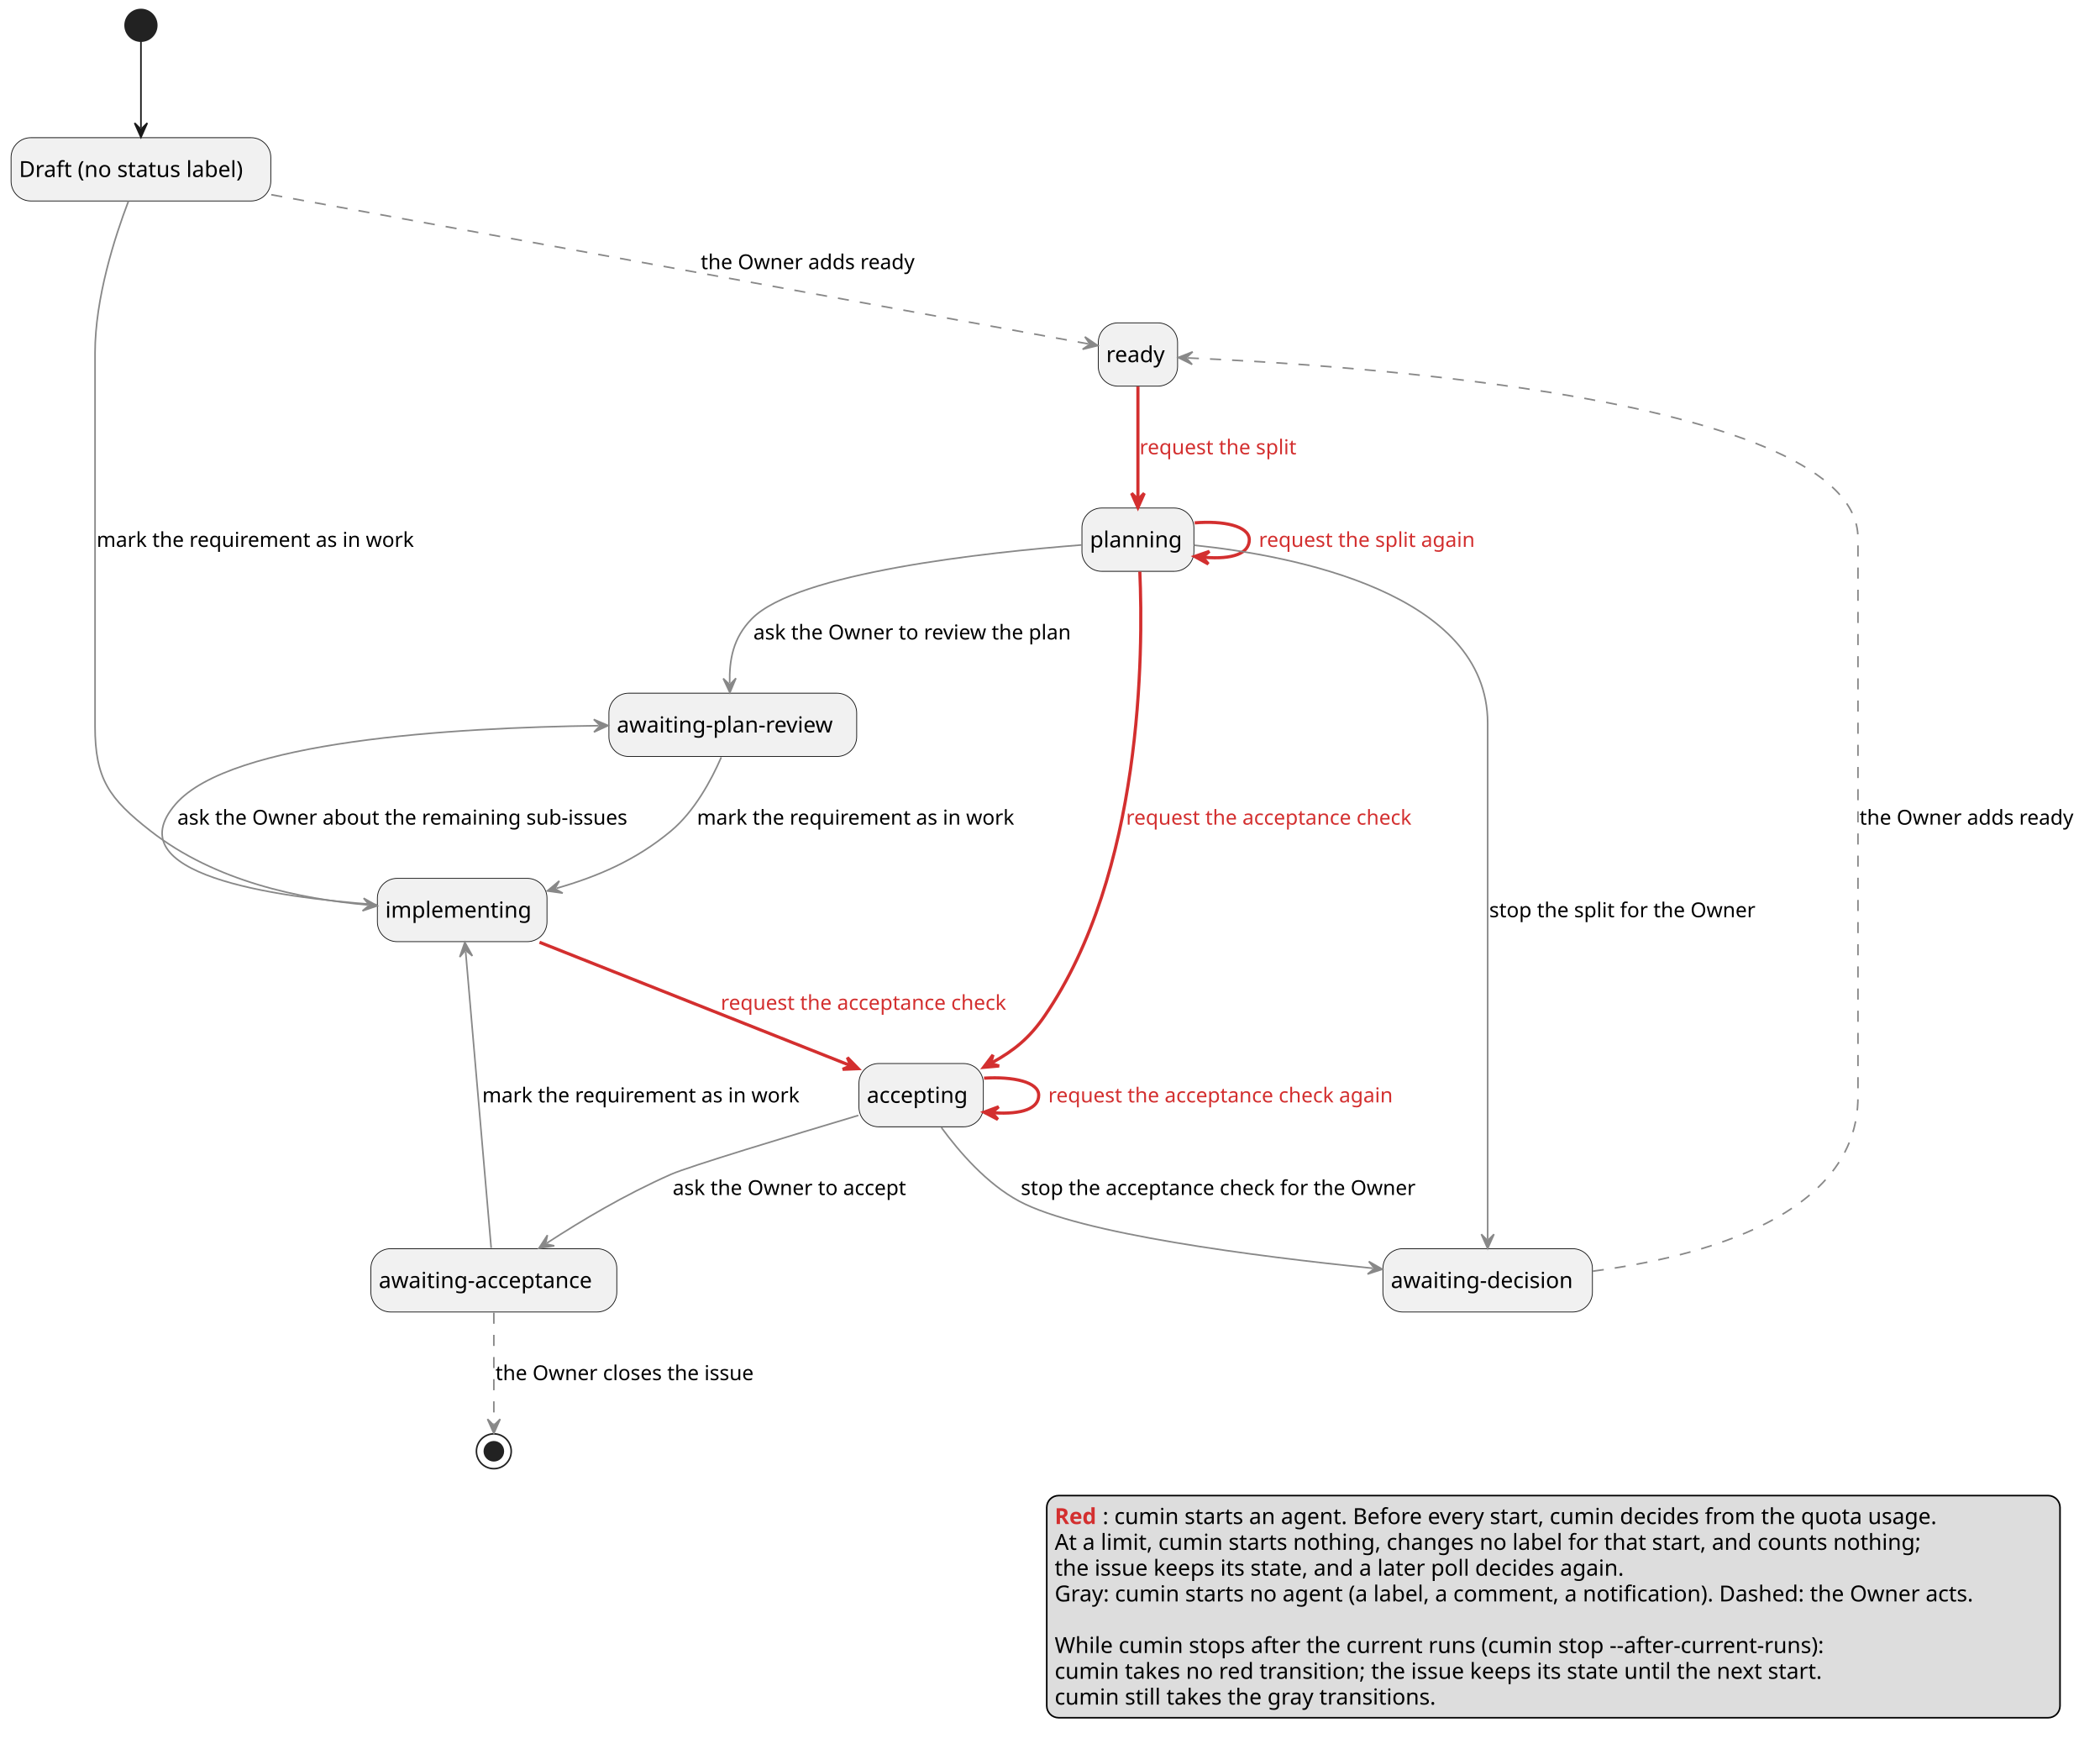
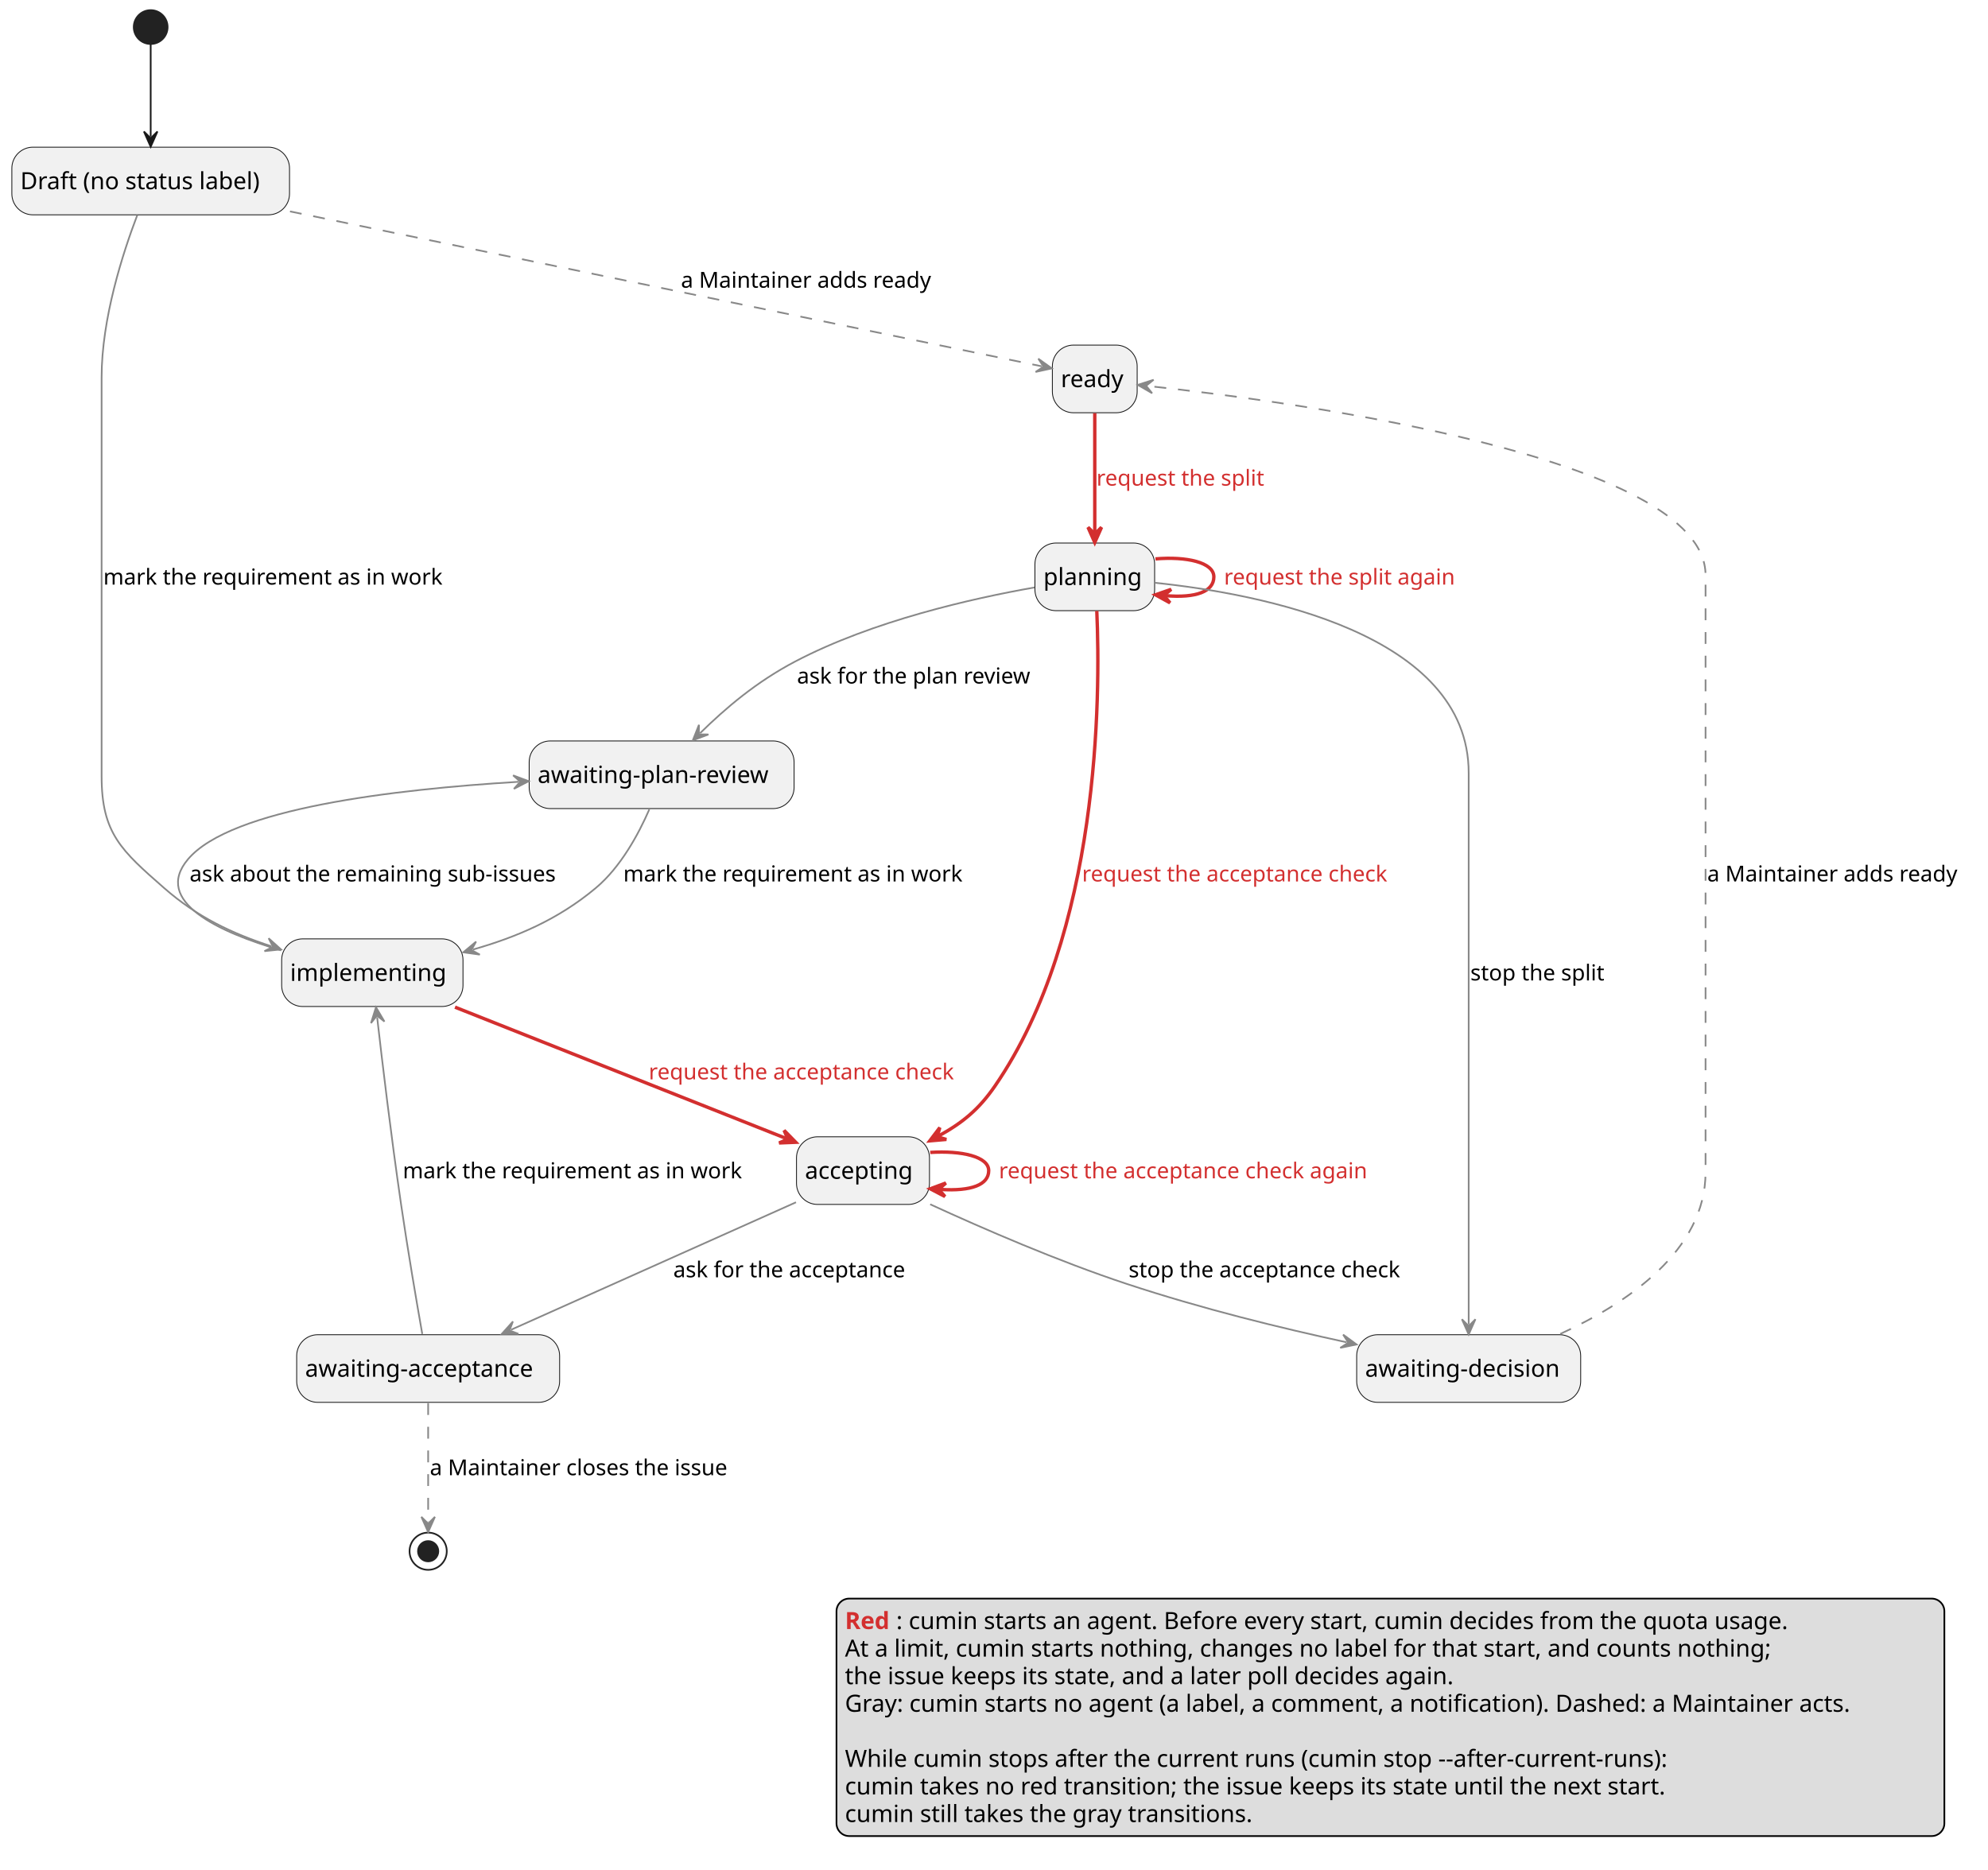
- <svg xmlns="http://www.w3.org/2000/svg" contentStyleType="text/css" data-diagram-type="STATE" height="1105px" preserveAspectRatio="none" style="width:1327px;height:1105px;background:#FFFFFF;" version="1.1" viewBox="0 0 1327 1105" width="1327px" zoomAndPan="magnify">
+ <svg xmlns="http://www.w3.org/2000/svg" contentStyleType="text/css" data-diagram-type="STATE" height="1105px" preserveAspectRatio="none" style="width:1175px;height:1105px;background:#FFFFFF;" version="1.1" viewBox="0 0 1175 1105" width="1175px" zoomAndPan="magnify">
  <defs />
  <g>
    <rect fill="#F1F1F1" height="40" rx="12.5" ry="12.5" style="stroke:#181818;stroke-width:0.5;" width="164.123" x="7" y="87" />
    <text fill="#000000" font-family="sans-serif" font-size="14" lengthAdjust="spacing" textLength="154.123" x="12" y="111.847">Draft (no status label)</text>
-     <rect fill="#F1F1F1" height="40" rx="12.5" ry="12.5" style="stroke:#181818;stroke-width:0.5;" width="50.12" x="694" y="204" />
-     <text fill="#000000" font-family="sans-serif" font-size="14" lengthAdjust="spacing" textLength="40.12" x="699" y="228.847">ready</text>
-     <rect fill="#F1F1F1" height="40" rx="12.5" ry="12.5" style="stroke:#181818;stroke-width:0.5;" width="70.751" x="683.69" y="321" />
-     <text fill="#000000" font-family="sans-serif" font-size="14" lengthAdjust="spacing" textLength="60.751" x="688.69" y="345.847">planning</text>
-     <rect fill="#F1F1F1" height="40" rx="12.5" ry="12.5" style="stroke:#181818;stroke-width:0.5;" width="156.576" x="384.77" y="438" />
-     <text fill="#000000" font-family="sans-serif" font-size="14" lengthAdjust="spacing" textLength="146.576" x="389.77" y="462.847">awaiting-plan-review</text>
-     <rect fill="#F1F1F1" height="40" rx="12.5" ry="12.5" style="stroke:#181818;stroke-width:0.5;" width="107.18" x="238.47" y="555" />
-     <text fill="#000000" font-family="sans-serif" font-size="14" lengthAdjust="spacing" textLength="97.18" x="243.47" y="579.847">implementing</text>
-     <rect fill="#F1F1F1" height="40" rx="12.5" ry="12.5" style="stroke:#181818;stroke-width:0.5;" width="78.612" x="542.76" y="672" />
-     <text fill="#000000" font-family="sans-serif" font-size="14" lengthAdjust="spacing" textLength="68.612" x="547.76" y="696.847">accepting</text>
-     <rect fill="#F1F1F1" height="40" rx="12.5" ry="12.5" style="stroke:#181818;stroke-width:0.5;" width="155.414" x="234.35" y="789" />
-     <text fill="#000000" font-family="sans-serif" font-size="14" lengthAdjust="spacing" textLength="145.414" x="239.35" y="813.847">awaiting-acceptance</text>
-     <rect fill="#F1F1F1" height="40" rx="12.5" ry="12.5" style="stroke:#181818;stroke-width:0.5;" width="132.398" x="873.86" y="789" />
-     <text fill="#000000" font-family="sans-serif" font-size="14" lengthAdjust="spacing" textLength="122.397" x="878.86" y="813.847">awaiting-decision</text>
+     <rect fill="#F1F1F1" height="40" rx="12.5" ry="12.5" style="stroke:#181818;stroke-width:0.5;" width="50.12" x="622" y="204" />
+     <text fill="#000000" font-family="sans-serif" font-size="14" lengthAdjust="spacing" textLength="40.12" x="627" y="228.847">ready</text>
+     <rect fill="#F1F1F1" height="40" rx="12.5" ry="12.5" style="stroke:#181818;stroke-width:0.5;" width="70.751" x="611.69" y="321" />
+     <text fill="#000000" font-family="sans-serif" font-size="14" lengthAdjust="spacing" textLength="60.751" x="616.69" y="345.847">planning</text>
+     <rect fill="#F1F1F1" height="40" rx="12.5" ry="12.5" style="stroke:#181818;stroke-width:0.5;" width="156.576" x="312.77" y="438" />
+     <text fill="#000000" font-family="sans-serif" font-size="14" lengthAdjust="spacing" textLength="146.576" x="317.77" y="462.847">awaiting-plan-review</text>
+     <rect fill="#F1F1F1" height="40" rx="12.5" ry="12.5" style="stroke:#181818;stroke-width:0.5;" width="107.18" x="166.47" y="555" />
+     <text fill="#000000" font-family="sans-serif" font-size="14" lengthAdjust="spacing" textLength="97.18" x="171.47" y="579.847">implementing</text>
+     <rect fill="#F1F1F1" height="40" rx="12.5" ry="12.5" style="stroke:#181818;stroke-width:0.5;" width="78.612" x="470.76" y="672" />
+     <text fill="#000000" font-family="sans-serif" font-size="14" lengthAdjust="spacing" textLength="68.612" x="475.76" y="696.847">accepting</text>
+     <rect fill="#F1F1F1" height="40" rx="12.5" ry="12.5" style="stroke:#181818;stroke-width:0.5;" width="155.414" x="175.35" y="789" />
+     <text fill="#000000" font-family="sans-serif" font-size="14" lengthAdjust="spacing" textLength="145.414" x="180.35" y="813.847">awaiting-acceptance</text>
+     <rect fill="#F1F1F1" height="40" rx="12.5" ry="12.5" style="stroke:#181818;stroke-width:0.5;" width="132.398" x="801.86" y="789" />
+     <text fill="#000000" font-family="sans-serif" font-size="14" lengthAdjust="spacing" textLength="122.397" x="806.86" y="813.847">awaiting-decision</text>
    <ellipse cx="89.06" cy="16" fill="#222222" rx="10" ry="10" style="stroke:#222222;stroke-width:1;" />
-     <ellipse cx="312.06" cy="917" fill="none" rx="11" ry="11" style="stroke:#222222;stroke-width:1;" />
-     <ellipse cx="312.06" cy="917" fill="#222222" rx="6" ry="6" style="stroke:#222222;stroke-width:1;" />
+     <ellipse cx="253.06" cy="917" fill="none" rx="11" ry="11" style="stroke:#222222;stroke-width:1;" />
+     <ellipse cx="253.06" cy="917" fill="#222222" rx="6" ry="6" style="stroke:#222222;stroke-width:1;" />
    <g class="link" data-entity-1=".start." data-entity-2="Draft" data-source-line="17" data-uid="lnk3" id="link_.start._Draft">
      <path d="M89.06,26.19 C89.06,40.4 89.06,62.02 89.06,80.74" fill="none" id="*start*-to-Draft" style="stroke:#181818;stroke-width:1;" />
      <polygon fill="#181818" points="89.06,86.74,93.06,77.74,89.06,81.74,85.06,77.74,89.06,86.74" style="stroke:#181818;stroke-width:1;" />
    </g>
    <g class="link" data-entity-1="Draft" data-entity-2="Ready" data-source-line="18" data-uid="lnk4" id="link_Draft_Ready">
-       <path d="M171.42,123.03 C315.51,149.34 600.418,201.342 687.778,217.292" fill="none" id="Draft-to-Ready" style="stroke:#888888;stroke-width:1;stroke-dasharray:7,7;" />
-       <polygon fill="#888888" points="693.68,218.37,685.545,212.819,688.761,217.472,684.108,220.689,693.68,218.37" style="stroke:#888888;stroke-width:1;" />
-       <text fill="#000000" font-family="sans-serif" font-size="13" lengthAdjust="spacing" textLength="144.676" x="442.78" y="170.067">the Owner adds ready</text>
+       <path d="M171.4,124.97 C300.24,151.52 537.053,200.329 615.813,216.559" fill="none" id="Draft-to-Ready" style="stroke:#888888;stroke-width:1;stroke-dasharray:7,7;" />
+       <polygon fill="#888888" points="621.69,217.77,613.683,212.036,616.793,216.761,612.068,219.871,621.69,217.77" style="stroke:#888888;stroke-width:1;" />
+       <text fill="#000000" font-family="sans-serif" font-size="13" lengthAdjust="spacing" textLength="158.152" x="402.47" y="170.067">a Maintainer adds ready</text>
    </g>
    <g class="link" data-entity-1="Draft" data-entity-2="Implementing" data-source-line="19" data-uid="lnk5" id="link_Draft_Implementing">
-       <path d="M81.14,127.16 C72.55,149.69 60.06,188.41 60.06,223 C60.06,223 60.06,223 60.06,459 C60.06,492.2 68.9,504.55 95.06,525 C136.16,557.12 189.604,567.94 232.424,571.81" fill="none" id="Draft-to-Implementing" style="stroke:#888888;stroke-width:1;" />
-       <polygon fill="#888888" points="238.4,572.35,229.797,567.556,233.42,571.9,229.077,575.524,238.4,572.35" style="stroke:#888888;stroke-width:1;" />
+       <path d="M81.14,127.16 C72.55,149.69 60.06,188.41 60.06,223 C60.06,223 60.06,223 60.06,459 C60.06,492.63 71.77,502.84 97.06,525 C116.6,542.12 137.145,551.812 160.385,559.382" fill="none" id="Draft-to-Implementing" style="stroke:#888888;stroke-width:1;" />
+       <polygon fill="#888888" points="166.09,561.24,158.771,554.649,161.336,559.691,156.294,562.256,166.09,561.24" style="stroke:#888888;stroke-width:1;" />
      <text fill="#000000" font-family="sans-serif" font-size="13" lengthAdjust="spacing" textLength="214.335" x="61.06" y="345.567">mark the requirement as in work</text>
    </g>
    <g class="link" data-entity-1="Ready" data-entity-2="Planning" data-source-line="20" data-uid="lnk6" id="link_Ready_Planning">
-       <path d="M719.06,244.25 C719.06,265.48 719.06,293.44 719.06,314.69" fill="none" id="Ready-to-Planning" style="stroke:#D32F2F;stroke-width:2;" />
-       <polygon fill="#D32F2F" points="719.06,320.69,723.06,311.69,719.06,315.69,715.06,311.69,719.06,320.69" style="stroke:#D32F2F;stroke-width:2;" />
-       <text fill="#D32F2F" font-family="sans-serif" font-size="13" lengthAdjust="spacing" textLength="106.647" x="720.06" y="287.067">request the split</text>
+       <path d="M647.06,244.25 C647.06,265.48 647.06,293.44 647.06,314.69" fill="none" id="Ready-to-Planning" style="stroke:#D32F2F;stroke-width:2;" />
+       <polygon fill="#D32F2F" points="647.06,320.69,651.06,311.69,647.06,315.69,643.06,311.69,647.06,320.69" style="stroke:#D32F2F;stroke-width:2;" />
+       <text fill="#D32F2F" font-family="sans-serif" font-size="13" lengthAdjust="spacing" textLength="106.647" x="648.06" y="287.067">request the split</text>
    </g>
    <g class="link" data-entity-1="Planning" data-entity-2="PlanReview" data-source-line="21" data-uid="lnk7" id="link_Planning_PlanReview">
-       <path d="M683.55,344.33 C623.03,349.04 503.67,361.86 475.06,391 C463.15,403.13 460.802,416.891 461.092,431.641" fill="none" id="Planning-to-PlanReview" style="stroke:#888888;stroke-width:1;" />
-       <polygon fill="#888888" points="461.21,437.64,465.032,428.563,461.112,432.641,457.034,428.72,461.21,437.64" style="stroke:#888888;stroke-width:1;" />
-       <text fill="#000000" font-family="sans-serif" font-size="13" lengthAdjust="spacing" textLength="216.576" x="476.06" y="404.067">ask the Owner to review the plan</text>
+       <path d="M611.5,347.26 C574.53,353.76 515.81,367.01 470.06,391 C446.95,403.12 428.791,418.676 413.771,433.426" fill="none" id="Planning-to-PlanReview" style="stroke:#888888;stroke-width:1;" />
+       <polygon fill="#888888" points="409.49,437.63,418.714,434.178,413.058,434.127,413.109,428.47,409.49,437.63" style="stroke:#888888;stroke-width:1;" />
+       <text fill="#000000" font-family="sans-serif" font-size="13" lengthAdjust="spacing" textLength="149.354" x="471.06" y="404.067">ask for the plan review</text>
    </g>
    <g class="link" data-entity-1="Planning" data-entity-2="Accepting" data-source-line="22" data-uid="lnk8" id="link_Planning_Accepting">
-       <path d="M720.26,361.18 C722.46,411.86 722.14,551.66 660.06,642 C650.55,655.84 640.972,663.668 626.782,671.508" fill="none" id="Planning-to-Accepting" style="stroke:#D32F2F;stroke-width:2;" />
-       <polygon fill="#D32F2F" points="621.53,674.41,631.342,673.559,625.906,671.992,627.473,666.556,621.53,674.41" style="stroke:#D32F2F;stroke-width:2;" />
-       <text fill="#D32F2F" font-family="sans-serif" font-size="13" lengthAdjust="spacing" textLength="196.454" x="711.54" y="521.067">request the acceptance check</text>
+       <path d="M648.26,361.18 C650.46,411.86 650.14,551.66 588.06,642 C578.55,655.84 568.972,663.668 554.782,671.508" fill="none" id="Planning-to-Accepting" style="stroke:#D32F2F;stroke-width:2;" />
+       <polygon fill="#D32F2F" points="549.53,674.41,559.342,673.559,553.906,671.992,555.473,666.556,549.53,674.41" style="stroke:#D32F2F;stroke-width:2;" />
+       <text fill="#D32F2F" font-family="sans-serif" font-size="13" lengthAdjust="spacing" textLength="196.454" x="639.54" y="521.067">request the acceptance check</text>
    </g>
    <g class="link" data-entity-1="Planning" data-entity-2="Planning" data-source-line="23" data-uid="lnk9" id="link_Planning_Planning">
-       <path d="M754.91,330.39 C773.11,328.84 789.44,332.37 789.44,341 C789.44,349.63 779.088,353.669 760.888,352.119" fill="none" id="Planning-to-Planning" style="stroke:#D32F2F;stroke-width:2;" />
-       <polygon fill="#D32F2F" points="754.91,351.61,763.538,356.359,759.892,352.034,764.217,348.388,754.91,351.61" style="stroke:#D32F2F;stroke-width:2;" />
-       <text fill="#D32F2F" font-family="sans-serif" font-size="13" lengthAdjust="spacing" textLength="146.815" x="795.44" y="345.567">request the split again</text>
+       <path d="M682.91,330.39 C701.11,328.84 717.44,332.37 717.44,341 C717.44,349.63 707.088,353.669 688.888,352.119" fill="none" id="Planning-to-Planning" style="stroke:#D32F2F;stroke-width:2;" />
+       <polygon fill="#D32F2F" points="682.91,351.61,691.538,356.359,687.892,352.034,692.217,348.388,682.91,351.61" style="stroke:#D32F2F;stroke-width:2;" />
+       <text fill="#D32F2F" font-family="sans-serif" font-size="13" lengthAdjust="spacing" textLength="146.815" x="723.44" y="345.567">request the split again</text>
    </g>
    <g class="link" data-entity-1="Planning" data-entity-2="Decision" data-source-line="24" data-uid="lnk10" id="link_Planning_Decision">
-       <path d="M754.57,344.5 C817.04,351.03 940.06,374.39 940.06,457 C940.06,457 940.06,457 940.06,693 C940.06,726.74 940.06,760.05 940.06,782.87" fill="none" id="Planning-to-Decision" style="stroke:#888888;stroke-width:1;" />
-       <polygon fill="#888888" points="940.06,788.87,944.06,779.87,940.06,783.87,936.06,779.87,940.06,788.87" style="stroke:#888888;stroke-width:1;" />
-       <text fill="#000000" font-family="sans-serif" font-size="13" lengthAdjust="spacing" textLength="179.074" x="941.06" y="579.567">stop the split for the Owner</text>
+       <path d="M682.57,344.5 C745.04,351.03 868.06,374.39 868.06,457 C868.06,457 868.06,457 868.06,693 C868.06,726.74 868.06,760.05 868.06,782.87" fill="none" id="Planning-to-Decision" style="stroke:#888888;stroke-width:1;" />
+       <polygon fill="#888888" points="868.06,788.87,872.06,779.87,868.06,783.87,864.06,779.87,868.06,788.87" style="stroke:#888888;stroke-width:1;" />
+       <text fill="#000000" font-family="sans-serif" font-size="13" lengthAdjust="spacing" textLength="85.02" x="869.06" y="579.567">stop the split</text>
    </g>
    <g class="link" data-entity-1="PlanReview" data-entity-2="Implementing" data-source-line="25" data-uid="lnk11" id="link_PlanReview_Implementing">
-       <path d="M455.77,478.48 C449.41,493.09 438.87,512.62 424.06,525 C401.74,543.66 377.418,553.908 351.608,561.298" fill="none" id="PlanReview-to-Implementing" style="stroke:#888888;stroke-width:1;" />
-       <polygon fill="#888888" points="345.84,562.95,355.593,564.318,350.647,561.574,353.391,556.627,345.84,562.95" style="stroke:#888888;stroke-width:1;" />
-       <text fill="#000000" font-family="sans-serif" font-size="13" lengthAdjust="spacing" textLength="214.335" x="440.39" y="521.067">mark the requirement as in work</text>
+       <path d="M383.77,478.48 C377.41,493.09 366.87,512.62 352.06,525 C329.74,543.66 305.418,553.908 279.608,561.298" fill="none" id="PlanReview-to-Implementing" style="stroke:#888888;stroke-width:1;" />
+       <polygon fill="#888888" points="273.84,562.95,283.593,564.318,278.647,561.574,281.391,556.627,273.84,562.95" style="stroke:#888888;stroke-width:1;" />
+       <text fill="#000000" font-family="sans-serif" font-size="13" lengthAdjust="spacing" textLength="214.335" x="368.39" y="521.067">mark the requirement as in work</text>
    </g>
    <g class="link" data-entity-1="Implementing" data-entity-2="PlanReview" data-source-line="27" data-uid="lnk13" id="link_Implementing_PlanReview">
-       <path d="M238.19,571.66 C171.89,566.86 72.52,552.28 111.06,508 C145.75,468.15 285.541,459.77 378.271,458.53" fill="none" id="Implementing-to-PlanReview" style="stroke:#888888;stroke-width:1;" />
-       <polygon fill="#888888" points="384.27,458.45,375.217,454.571,379.27,458.517,375.324,462.57,384.27,458.45" style="stroke:#888888;stroke-width:1;" />
-       <text fill="#000000" font-family="sans-serif" font-size="13" lengthAdjust="spacing" textLength="303.735" x="112.06" y="521.067">ask the Owner about the remaining sub-issues</text>
+       <path d="M166.23,561.83 C129.19,550.96 90.14,532.9 111.06,508 C136.38,477.87 232.851,466.623 306.501,462.154" fill="none" id="Implementing-to-PlanReview" style="stroke:#888888;stroke-width:1;" />
+       <polygon fill="#888888" points="312.49,461.79,303.264,458.343,307.499,462.093,303.749,466.328,312.49,461.79" style="stroke:#888888;stroke-width:1;" />
+       <text fill="#000000" font-family="sans-serif" font-size="13" lengthAdjust="spacing" textLength="231.69" x="112.06" y="521.067">ask about the remaining sub-issues</text>
    </g>
    <g class="link" data-entity-1="Implementing" data-entity-2="Accepting" data-source-line="26" data-uid="lnk12" id="link_Implementing_Accepting">
-       <path d="M340.93,595.38 C397.59,617.85 484.313,652.238 536.753,673.038" fill="none" id="Implementing-to-Accepting" style="stroke:#D32F2F;stroke-width:2;" />
-       <polygon fill="#D32F2F" points="542.33,675.25,535.439,668.213,537.682,673.407,532.489,675.65,542.33,675.25" style="stroke:#D32F2F;stroke-width:2;" />
-       <text fill="#D32F2F" font-family="sans-serif" font-size="13" lengthAdjust="spacing" textLength="196.454" x="455.42" y="638.067">request the acceptance check</text>
+       <path d="M268.93,595.38 C325.59,617.85 412.313,652.238 464.753,673.038" fill="none" id="Implementing-to-Accepting" style="stroke:#D32F2F;stroke-width:2;" />
+       <polygon fill="#D32F2F" points="470.33,675.25,463.439,668.213,465.682,673.407,460.489,675.65,470.33,675.25" style="stroke:#D32F2F;stroke-width:2;" />
+       <text fill="#D32F2F" font-family="sans-serif" font-size="13" lengthAdjust="spacing" textLength="196.454" x="383.42" y="638.067">request the acceptance check</text>
    </g>
    <g class="link" data-entity-1="Accepting" data-entity-2="Acceptance" data-source-line="28" data-uid="lnk14" id="link_Accepting_Acceptance">
-       <path d="M542.41,704.77 C499.31,717.66 435.06,737.13 424.06,742 C394.34,755.15 367.653,771.124 345.583,785.444" fill="none" id="Accepting-to-Acceptance" style="stroke:#888888;stroke-width:1;" />
-       <polygon fill="#888888" points="340.55,788.71,350.277,787.167,344.744,785.989,345.923,780.456,340.55,788.71" style="stroke:#888888;stroke-width:1;" />
-       <text fill="#000000" font-family="sans-serif" font-size="13" lengthAdjust="spacing" textLength="159.237" x="425.06" y="755.067">ask the Owner to accept</text>
+       <path d="M470.47,710.72 C423.44,731.76 350.727,764.3 302.047,786.08" fill="none" id="Accepting-to-Acceptance" style="stroke:#888888;stroke-width:1;" />
+       <polygon fill="#888888" points="296.57,788.53,306.419,788.506,301.134,786.488,303.152,781.203,296.57,788.53" style="stroke:#888888;stroke-width:1;" />
+       <text fill="#000000" font-family="sans-serif" font-size="13" lengthAdjust="spacing" textLength="148.833" x="397.95" y="755.067">ask for the acceptance</text>
    </g>
    <g class="link" data-entity-1="Accepting" data-entity-2="Accepting" data-source-line="29" data-uid="lnk15" id="link_Accepting_Accepting">
-       <path d="M621.81,681.25 C640.26,680.08 656.37,683.66 656.37,692 C656.37,700.34 646.248,704.3 627.798,703.13" fill="none" id="Accepting-to-Accepting" style="stroke:#D32F2F;stroke-width:2;" />
-       <polygon fill="#D32F2F" points="621.81,702.75,630.539,707.312,626.8,703.066,631.045,699.328,621.81,702.75" style="stroke:#D32F2F;stroke-width:2;" />
-       <text fill="#D32F2F" font-family="sans-serif" font-size="13" lengthAdjust="spacing" textLength="236.622" x="662.37" y="696.567">request the acceptance check again</text>
+       <path d="M549.81,681.25 C568.26,680.08 584.37,683.66 584.37,692 C584.37,700.34 574.248,704.3 555.798,703.13" fill="none" id="Accepting-to-Accepting" style="stroke:#D32F2F;stroke-width:2;" />
+       <polygon fill="#D32F2F" points="549.81,702.75,558.539,707.312,554.8,703.066,559.045,699.328,549.81,702.75" style="stroke:#D32F2F;stroke-width:2;" />
+       <text fill="#D32F2F" font-family="sans-serif" font-size="13" lengthAdjust="spacing" textLength="236.622" x="590.37" y="696.567">request the acceptance check again</text>
    </g>
    <g class="link" data-entity-1="Accepting" data-entity-2="Decision" data-source-line="30" data-uid="lnk16" id="link_Accepting_Decision">
-       <path d="M594.9,712.48 C606.02,727.7 623.54,748.04 644.06,759 C682.78,779.67 792.791,793.752 867.561,801.372" fill="none" id="Accepting-to-Decision" style="stroke:#888888;stroke-width:1;" />
-       <polygon fill="#888888" points="873.53,801.98,864.982,797.088,868.556,801.473,864.171,805.047,873.53,801.98" style="stroke:#888888;stroke-width:1;" />
-       <text fill="#000000" font-family="sans-serif" font-size="13" lengthAdjust="spacing" textLength="268.88" x="645.06" y="755.067">stop the acceptance check for the Owner</text>
+       <path d="M549.78,711.92 C580.9,726.23 625.57,745.62 666.06,759 C710.61,773.72 756.137,784.846 795.937,793.496" fill="none" id="Accepting-to-Decision" style="stroke:#888888;stroke-width:1;" />
+       <polygon fill="#888888" points="801.8,794.77,793.855,788.95,796.914,793.708,792.156,796.767,801.8,794.77" style="stroke:#888888;stroke-width:1;" />
+       <text fill="#000000" font-family="sans-serif" font-size="13" lengthAdjust="spacing" textLength="174.827" x="667.06" y="755.067">stop the acceptance check</text>
    </g>
    <g class="link" data-entity-1="Acceptance" data-entity-2="Implementing" data-source-line="31" data-uid="lnk17" id="link_Acceptance_Implementing">
-       <path d="M310.38,788.51 C306.61,744.74 298.016,645.028 294.246,601.358" fill="none" id="Acceptance-to-Implementing" style="stroke:#888888;stroke-width:1;" />
-       <polygon fill="#888888" points="293.73,595.38,290.519,604.691,294.16,600.361,298.489,604.003,293.73,595.38" style="stroke:#888888;stroke-width:1;" />
-       <text fill="#000000" font-family="sans-serif" font-size="13" lengthAdjust="spacing" textLength="214.335" x="304.72" y="696.567">mark the requirement as in work</text>
+       <path d="M249.58,788.55 C246.17,769.18 240.94,738.58 237.06,712 C231.02,670.56 225.931,627.781 222.911,601.361" fill="none" id="Acceptance-to-Implementing" style="stroke:#888888;stroke-width:1;" />
+       <polygon fill="#888888" points="222.23,595.4,219.278,604.796,222.798,600.368,227.226,603.888,222.23,595.4" style="stroke:#888888;stroke-width:1;" />
+       <text fill="#000000" font-family="sans-serif" font-size="13" lengthAdjust="spacing" textLength="214.335" x="238.06" y="696.567">mark the requirement as in work</text>
    </g>
    <g class="link" data-entity-1="Acceptance" data-entity-2=".end." data-source-line="32" data-uid="lnk19" id="link_Acceptance_.end.">
-       <path d="M312.06,829.44 C312.06,851.91 312.06,882.06 312.06,899.68" fill="none" id="Acceptance-to-*end*" style="stroke:#888888;stroke-width:1;stroke-dasharray:7,7;" />
-       <polygon fill="#888888" points="312.06,905.68,316.06,896.68,312.06,900.68,308.06,896.68,312.06,905.68" style="stroke:#888888;stroke-width:1;" />
-       <text fill="#000000" font-family="sans-serif" font-size="13" lengthAdjust="spacing" textLength="175.297" x="313.06" y="872.067">the Owner closes the issue</text>
+       <path d="M253.06,829.44 C253.06,851.91 253.06,882.06 253.06,899.68" fill="none" id="Acceptance-to-*end*" style="stroke:#888888;stroke-width:1;stroke-dasharray:7,7;" />
+       <polygon fill="#888888" points="253.06,905.68,257.06,896.68,253.06,900.68,249.06,896.68,253.06,905.68" style="stroke:#888888;stroke-width:1;" />
+       <text fill="#000000" font-family="sans-serif" font-size="13" lengthAdjust="spacing" textLength="188.773" x="254.06" y="872.067">a Maintainer closes the issue</text>
    </g>
    <g class="link" data-entity-1="Decision" data-entity-2="Ready" data-source-line="33" data-uid="lnk20" id="link_Decision_Ready">
-       <path d="M1006.49,803.21 C1075.67,794.19 1174.06,768.14 1174.06,693 C1174.06,340 1174.06,340 1174.06,340 C1174.06,250.68 846.314,230.256 750.495,226.166" fill="none" id="Decision-to-Ready" style="stroke:#888888;stroke-width:1;stroke-dasharray:7,7;" />
-       <polygon fill="#888888" points="744.5,225.91,753.321,230.29,749.495,226.123,753.662,222.297,744.5,225.91" style="stroke:#888888;stroke-width:1;" />
-       <text fill="#000000" font-family="sans-serif" font-size="13" lengthAdjust="spacing" textLength="144.676" x="1175.06" y="521.067">the Owner adds ready</text>
+       <path d="M922.19,788.54 C961.59,770.5 1008.06,739.4 1008.06,693 C1008.06,340 1008.06,340 1008.06,340 C1008.06,269.45 760.585,237.034 678.415,228.164" fill="none" id="Decision-to-Ready" style="stroke:#888888;stroke-width:1;stroke-dasharray:7,7;" />
+       <polygon fill="#888888" points="672.45,227.52,680.969,232.463,677.421,228.057,681.827,224.509,672.45,227.52" style="stroke:#888888;stroke-width:1;" />
+       <text fill="#000000" font-family="sans-serif" font-size="13" lengthAdjust="spacing" textLength="158.152" x="1009.06" y="521.067">a Maintainer adds ready</text>
    </g>
    <g class="legend" data-source-line="35">
-       <rect fill="#DDDDDD" height="140.375" rx="7.5" ry="7.5" style="stroke:#000000;stroke-width:1;" width="640.294" x="661.442" y="945" />
-       <text fill="#D32F2F" font-family="sans-serif" font-size="14" font-weight="bold" lengthAdjust="spacing" textLength="30.297" x="666.442" y="962.995">Red</text>
-       <text fill="#000000" font-family="sans-serif" font-size="14" lengthAdjust="spacing" textLength="570.281" x="696.739" y="962.995">: cumin starts an agent. Before every start, cumin decides from the quota usage.</text>
-       <text fill="#000000" font-family="sans-serif" font-size="14" lengthAdjust="spacing" textLength="588.116" x="666.442" y="979.292">At a limit, cumin starts nothing, changes no label for that start, and counts nothing;</text>
-       <text fill="#000000" font-family="sans-serif" font-size="14" lengthAdjust="spacing" textLength="391.159" x="666.442" y="995.589">the issue keeps its state, and a later poll decides again.</text>
-       <text fill="#000000" font-family="sans-serif" font-size="14" lengthAdjust="spacing" textLength="630.294" x="666.442" y="1011.886">Gray: cumin starts no agent (a label, a comment, a notification). Dashed: the Owner acts.</text>
-       <text fill="#000000" font-family="sans-serif" font-size="14" lengthAdjust="spacing" textLength="4.45" x="666.442" y="1028.183"> </text>
-       <text fill="#000000" font-family="sans-serif" font-size="14" lengthAdjust="spacing" textLength="522.129" x="666.442" y="1044.479">While cumin stops after the current runs (cumin stop --after-current-runs):</text>
-       <text fill="#000000" font-family="sans-serif" font-size="14" lengthAdjust="spacing" textLength="525.916" x="666.442" y="1060.776">cumin takes no red transition; the issue keeps its state until the next start.</text>
-       <text fill="#000000" font-family="sans-serif" font-size="14" lengthAdjust="spacing" textLength="260.682" x="666.442" y="1077.073">cumin still takes the gray transitions.</text>
+       <rect fill="#DDDDDD" height="140.375" rx="7.5" ry="7.5" style="stroke:#000000;stroke-width:1;" width="654.807" x="494.405" y="945" />
+       <text fill="#D32F2F" font-family="sans-serif" font-size="14" font-weight="bold" lengthAdjust="spacing" textLength="30.297" x="499.405" y="962.995">Red</text>
+       <text fill="#000000" font-family="sans-serif" font-size="14" lengthAdjust="spacing" textLength="570.281" x="529.702" y="962.995">: cumin starts an agent. Before every start, cumin decides from the quota usage.</text>
+       <text fill="#000000" font-family="sans-serif" font-size="14" lengthAdjust="spacing" textLength="588.116" x="499.405" y="979.292">At a limit, cumin starts nothing, changes no label for that start, and counts nothing;</text>
+       <text fill="#000000" font-family="sans-serif" font-size="14" lengthAdjust="spacing" textLength="391.159" x="499.405" y="995.589">the issue keeps its state, and a later poll decides again.</text>
+       <text fill="#000000" font-family="sans-serif" font-size="14" lengthAdjust="spacing" textLength="644.807" x="499.405" y="1011.886">Gray: cumin starts no agent (a label, a comment, a notification). Dashed: a Maintainer acts.</text>
+       <text fill="#000000" font-family="sans-serif" font-size="14" lengthAdjust="spacing" textLength="4.45" x="499.405" y="1028.183"> </text>
+       <text fill="#000000" font-family="sans-serif" font-size="14" lengthAdjust="spacing" textLength="522.129" x="499.405" y="1044.479">While cumin stops after the current runs (cumin stop --after-current-runs):</text>
+       <text fill="#000000" font-family="sans-serif" font-size="14" lengthAdjust="spacing" textLength="525.916" x="499.405" y="1060.776">cumin takes no red transition; the issue keeps its state until the next start.</text>
+       <text fill="#000000" font-family="sans-serif" font-size="14" lengthAdjust="spacing" textLength="260.682" x="499.405" y="1077.073">cumin still takes the gray transitions.</text>
    </g>
  </g>
</svg>
